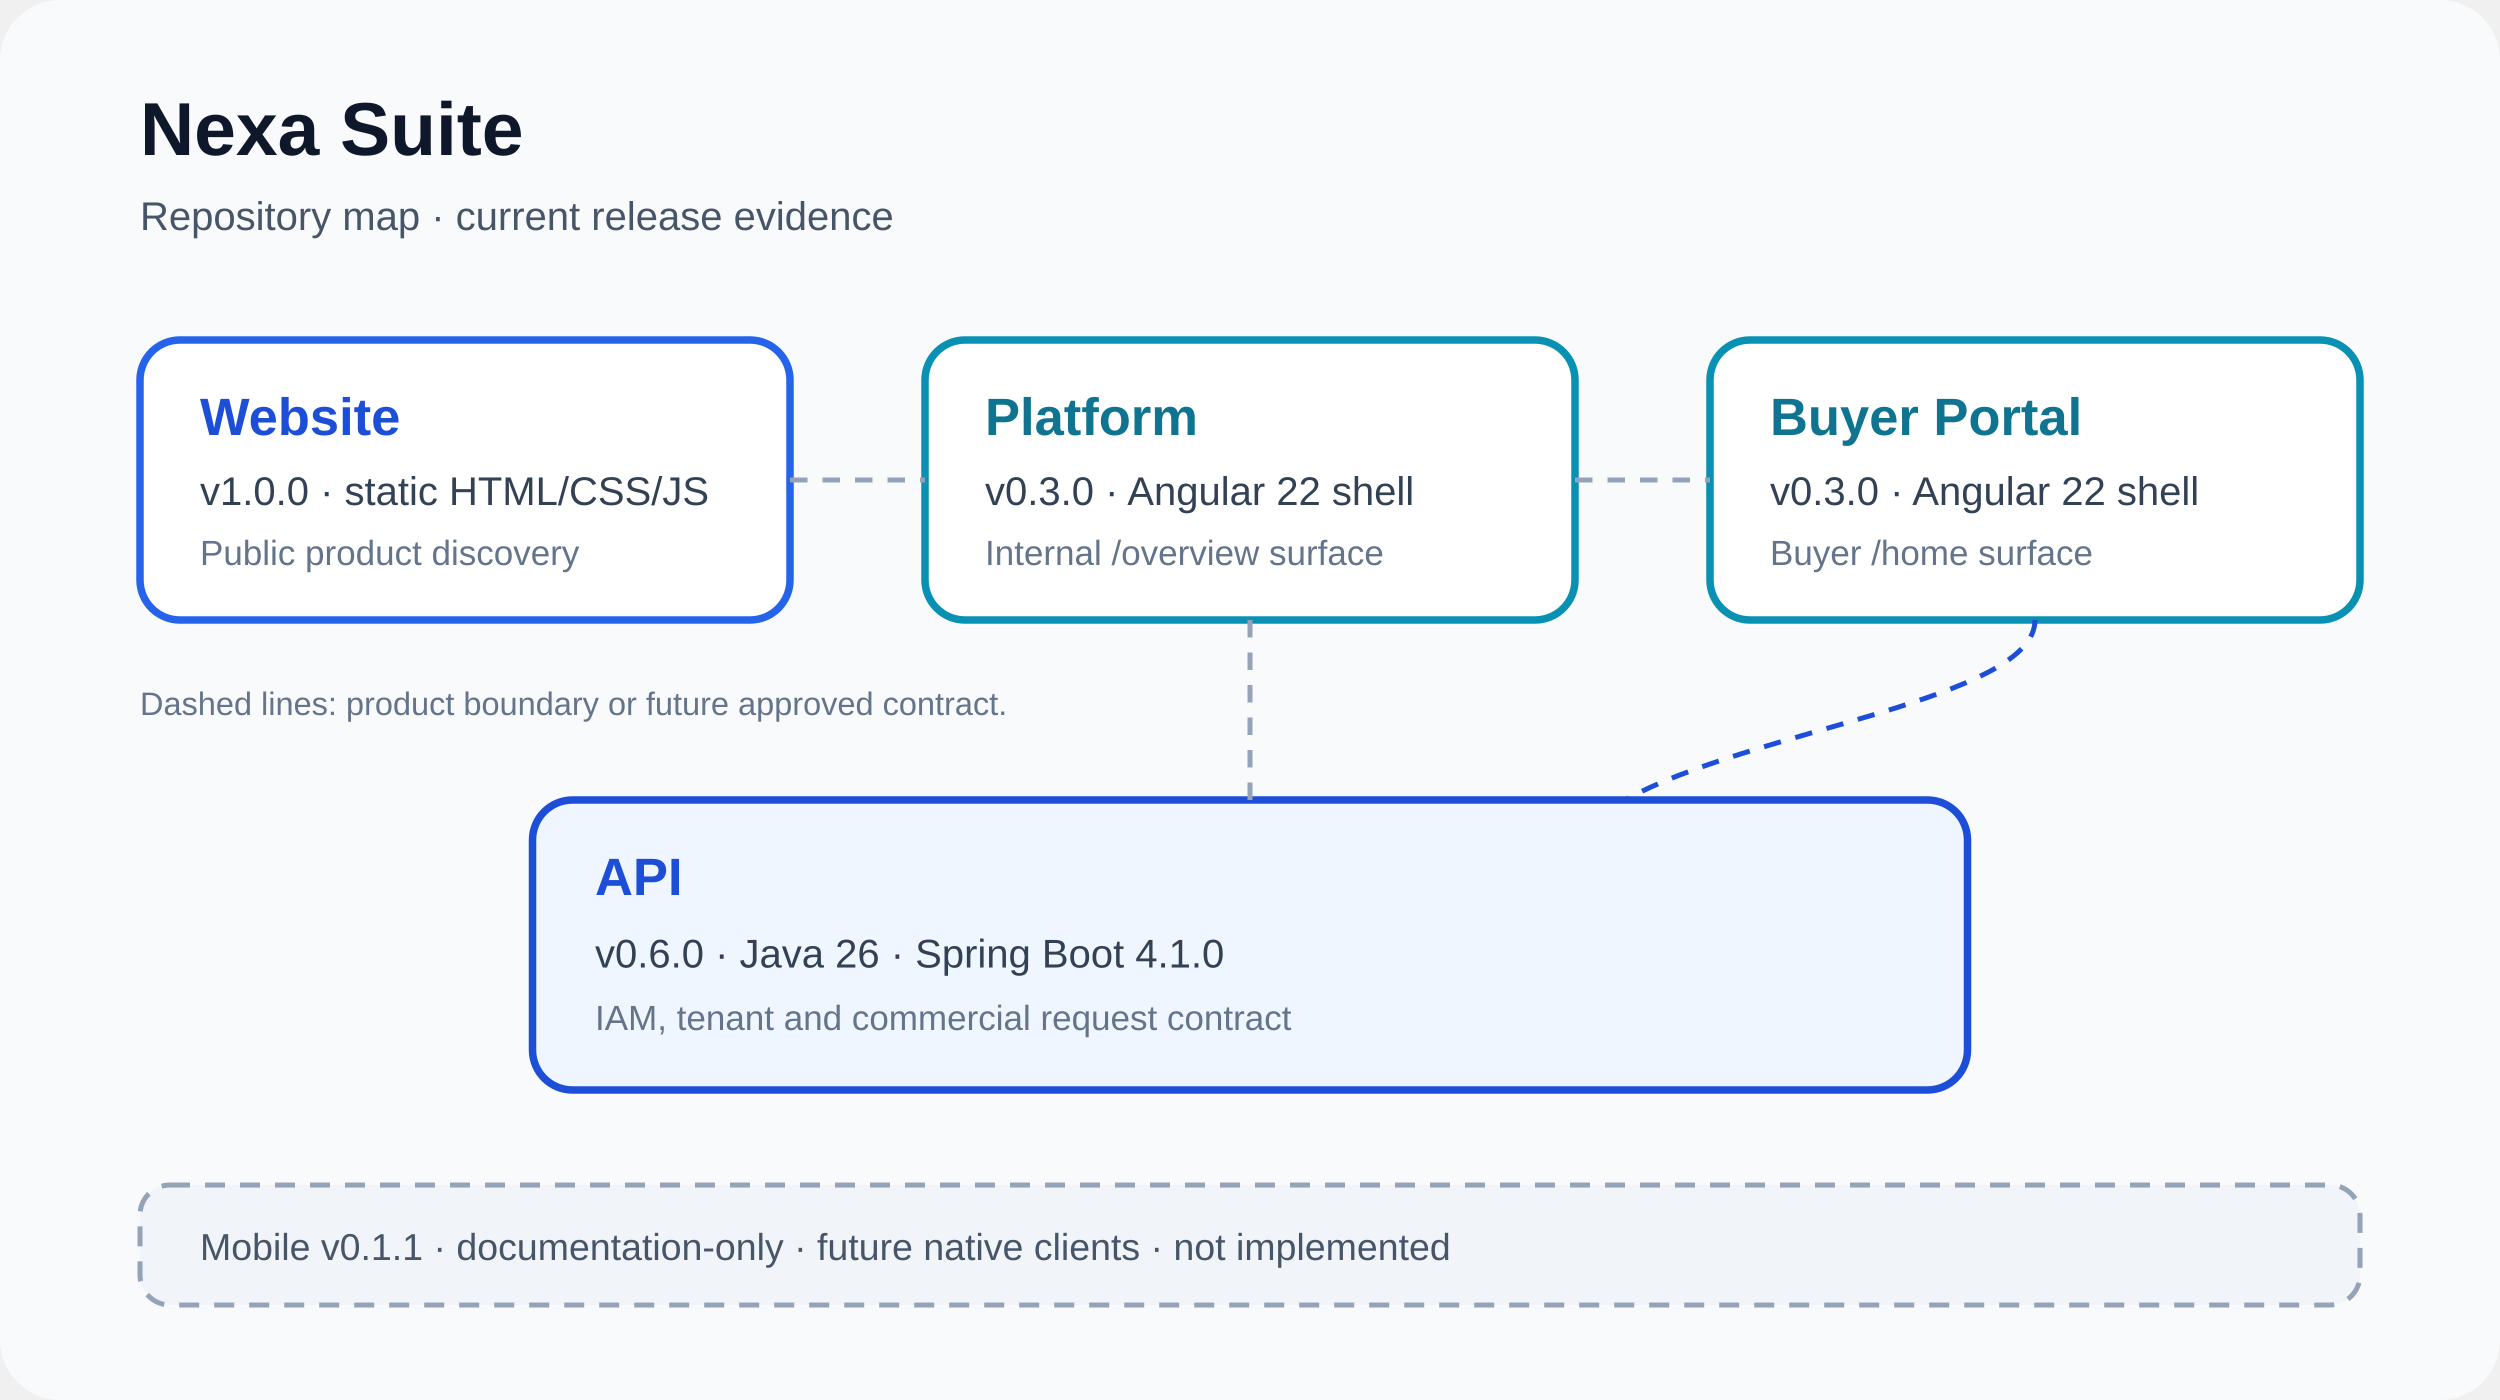
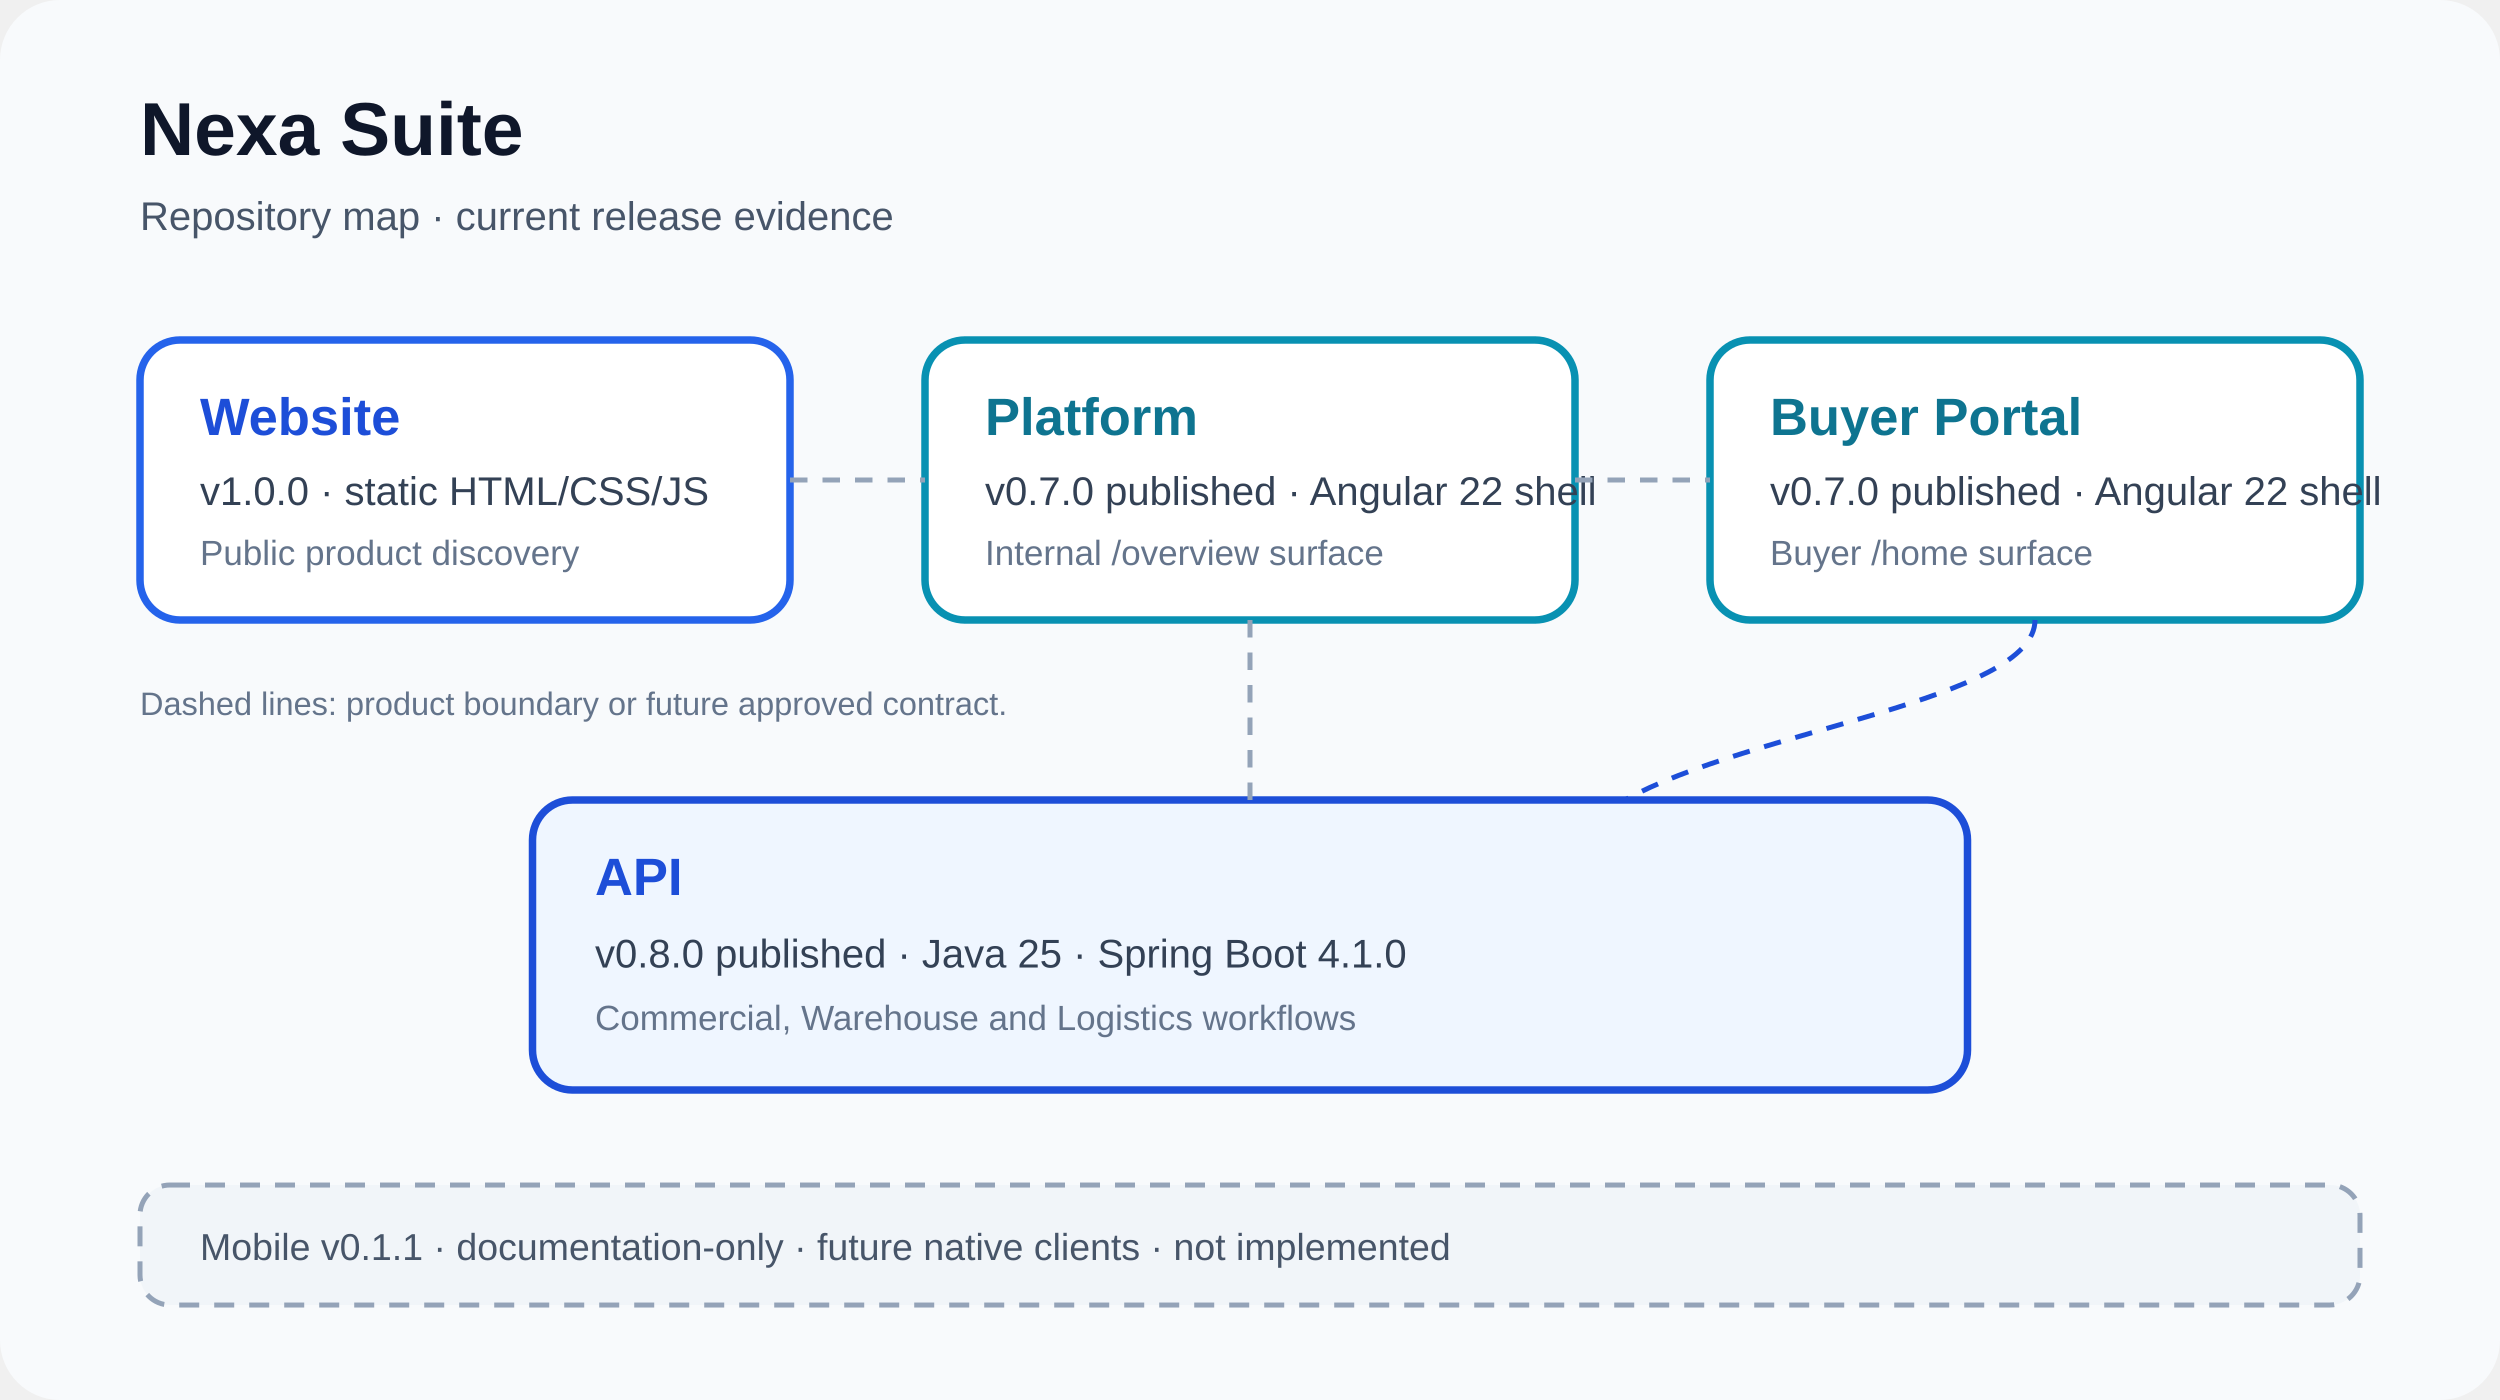
<svg xmlns="http://www.w3.org/2000/svg" width="1000" height="560" viewBox="0 0 1000 560" role="img" aria-labelledby="title desc">
  <rect width="1000" height="560" rx="24" fill="#f8fafc" />
  <text x="56" y="62" fill="#0f172a" font-family="Arial, sans-serif" font-size="30" font-weight="700">Nexa Suite</text>
  <text x="56" y="92" fill="#475569" font-family="Arial, sans-serif" font-size="16">Repository map · current release evidence</text>
  <rect x="56" y="136" width="260" height="112" rx="16" fill="#fff" stroke="#2563eb" stroke-width="3" />
  <text x="80" y="174" fill="#1d4ed8" font-family="Arial, sans-serif" font-size="21" font-weight="700">Website</text>
  <text x="80" y="202" fill="#334155" font-family="Arial, sans-serif" font-size="16">v1.0.0 · static HTML/CSS/JS</text>
  <text x="80" y="226" fill="#64748b" font-family="Arial, sans-serif" font-size="14">Public product discovery</text>
  <rect x="370" y="136" width="260" height="112" rx="16" fill="#fff" stroke="#0891b2" stroke-width="3" />
  <text x="394" y="174" fill="#0e7490" font-family="Arial, sans-serif" font-size="21" font-weight="700">Platform</text>
-   <text x="394" y="202" fill="#334155" font-family="Arial, sans-serif" font-size="16">v0.3.0 · Angular 22 shell</text>
+   <text x="394" y="202" fill="#334155" font-family="Arial, sans-serif" font-size="16">v0.7.0 published · Angular 22 shell</text>
  <text x="394" y="226" fill="#64748b" font-family="Arial, sans-serif" font-size="14">Internal /overview surface</text>
  <rect x="684" y="136" width="260" height="112" rx="16" fill="#fff" stroke="#0891b2" stroke-width="3" />
  <text x="708" y="174" fill="#0e7490" font-family="Arial, sans-serif" font-size="21" font-weight="700">Buyer Portal</text>
-   <text x="708" y="202" fill="#334155" font-family="Arial, sans-serif" font-size="16">v0.3.0 · Angular 22 shell</text>
+   <text x="708" y="202" fill="#334155" font-family="Arial, sans-serif" font-size="16">v0.7.0 published · Angular 22 shell</text>
  <text x="708" y="226" fill="#64748b" font-family="Arial, sans-serif" font-size="14">Buyer /home surface</text>
  <rect x="213" y="320" width="574" height="116" rx="16" fill="#eff6ff" stroke="#1d4ed8" stroke-width="3" />
  <text x="238" y="358" fill="#1d4ed8" font-family="Arial, sans-serif" font-size="21" font-weight="700">API</text>
-   <text x="238" y="387" fill="#334155" font-family="Arial, sans-serif" font-size="16">v0.6.0 · Java 26 · Spring Boot 4.1.0</text>
-   <text x="238" y="412" fill="#64748b" font-family="Arial, sans-serif" font-size="14">IAM, tenant and commercial request contract</text>
+   <text x="238" y="387" fill="#334155" font-family="Arial, sans-serif" font-size="16">v0.8.0 published · Java 25 · Spring Boot 4.1.0</text>
+   <text x="238" y="412" fill="#64748b" font-family="Arial, sans-serif" font-size="14">Commercial, Warehouse and Logistics workflows</text>
  <rect x="56" y="474" width="888" height="48" rx="12" fill="#f1f5f9" stroke="#94a3b8" stroke-width="2" stroke-dasharray="8 6" />
  <text x="80" y="504" fill="#475569" font-family="Arial, sans-serif" font-size="15">Mobile v0.1.1 · documentation-only · future native clients · not implemented</text>
  <path d="M316 192 H370 M630 192 H684 M500 248 V320" fill="none" stroke="#94a3b8" stroke-width="2" stroke-dasharray="7 6" />
  <path d="M814 248 C814 280 700 292 650 320" fill="none" stroke="#1d4ed8" stroke-width="2" stroke-dasharray="7 6" />
  <text x="56" y="286" fill="#64748b" font-family="Arial, sans-serif" font-size="13">Dashed lines: product boundary or future approved contract.</text>
</svg>
